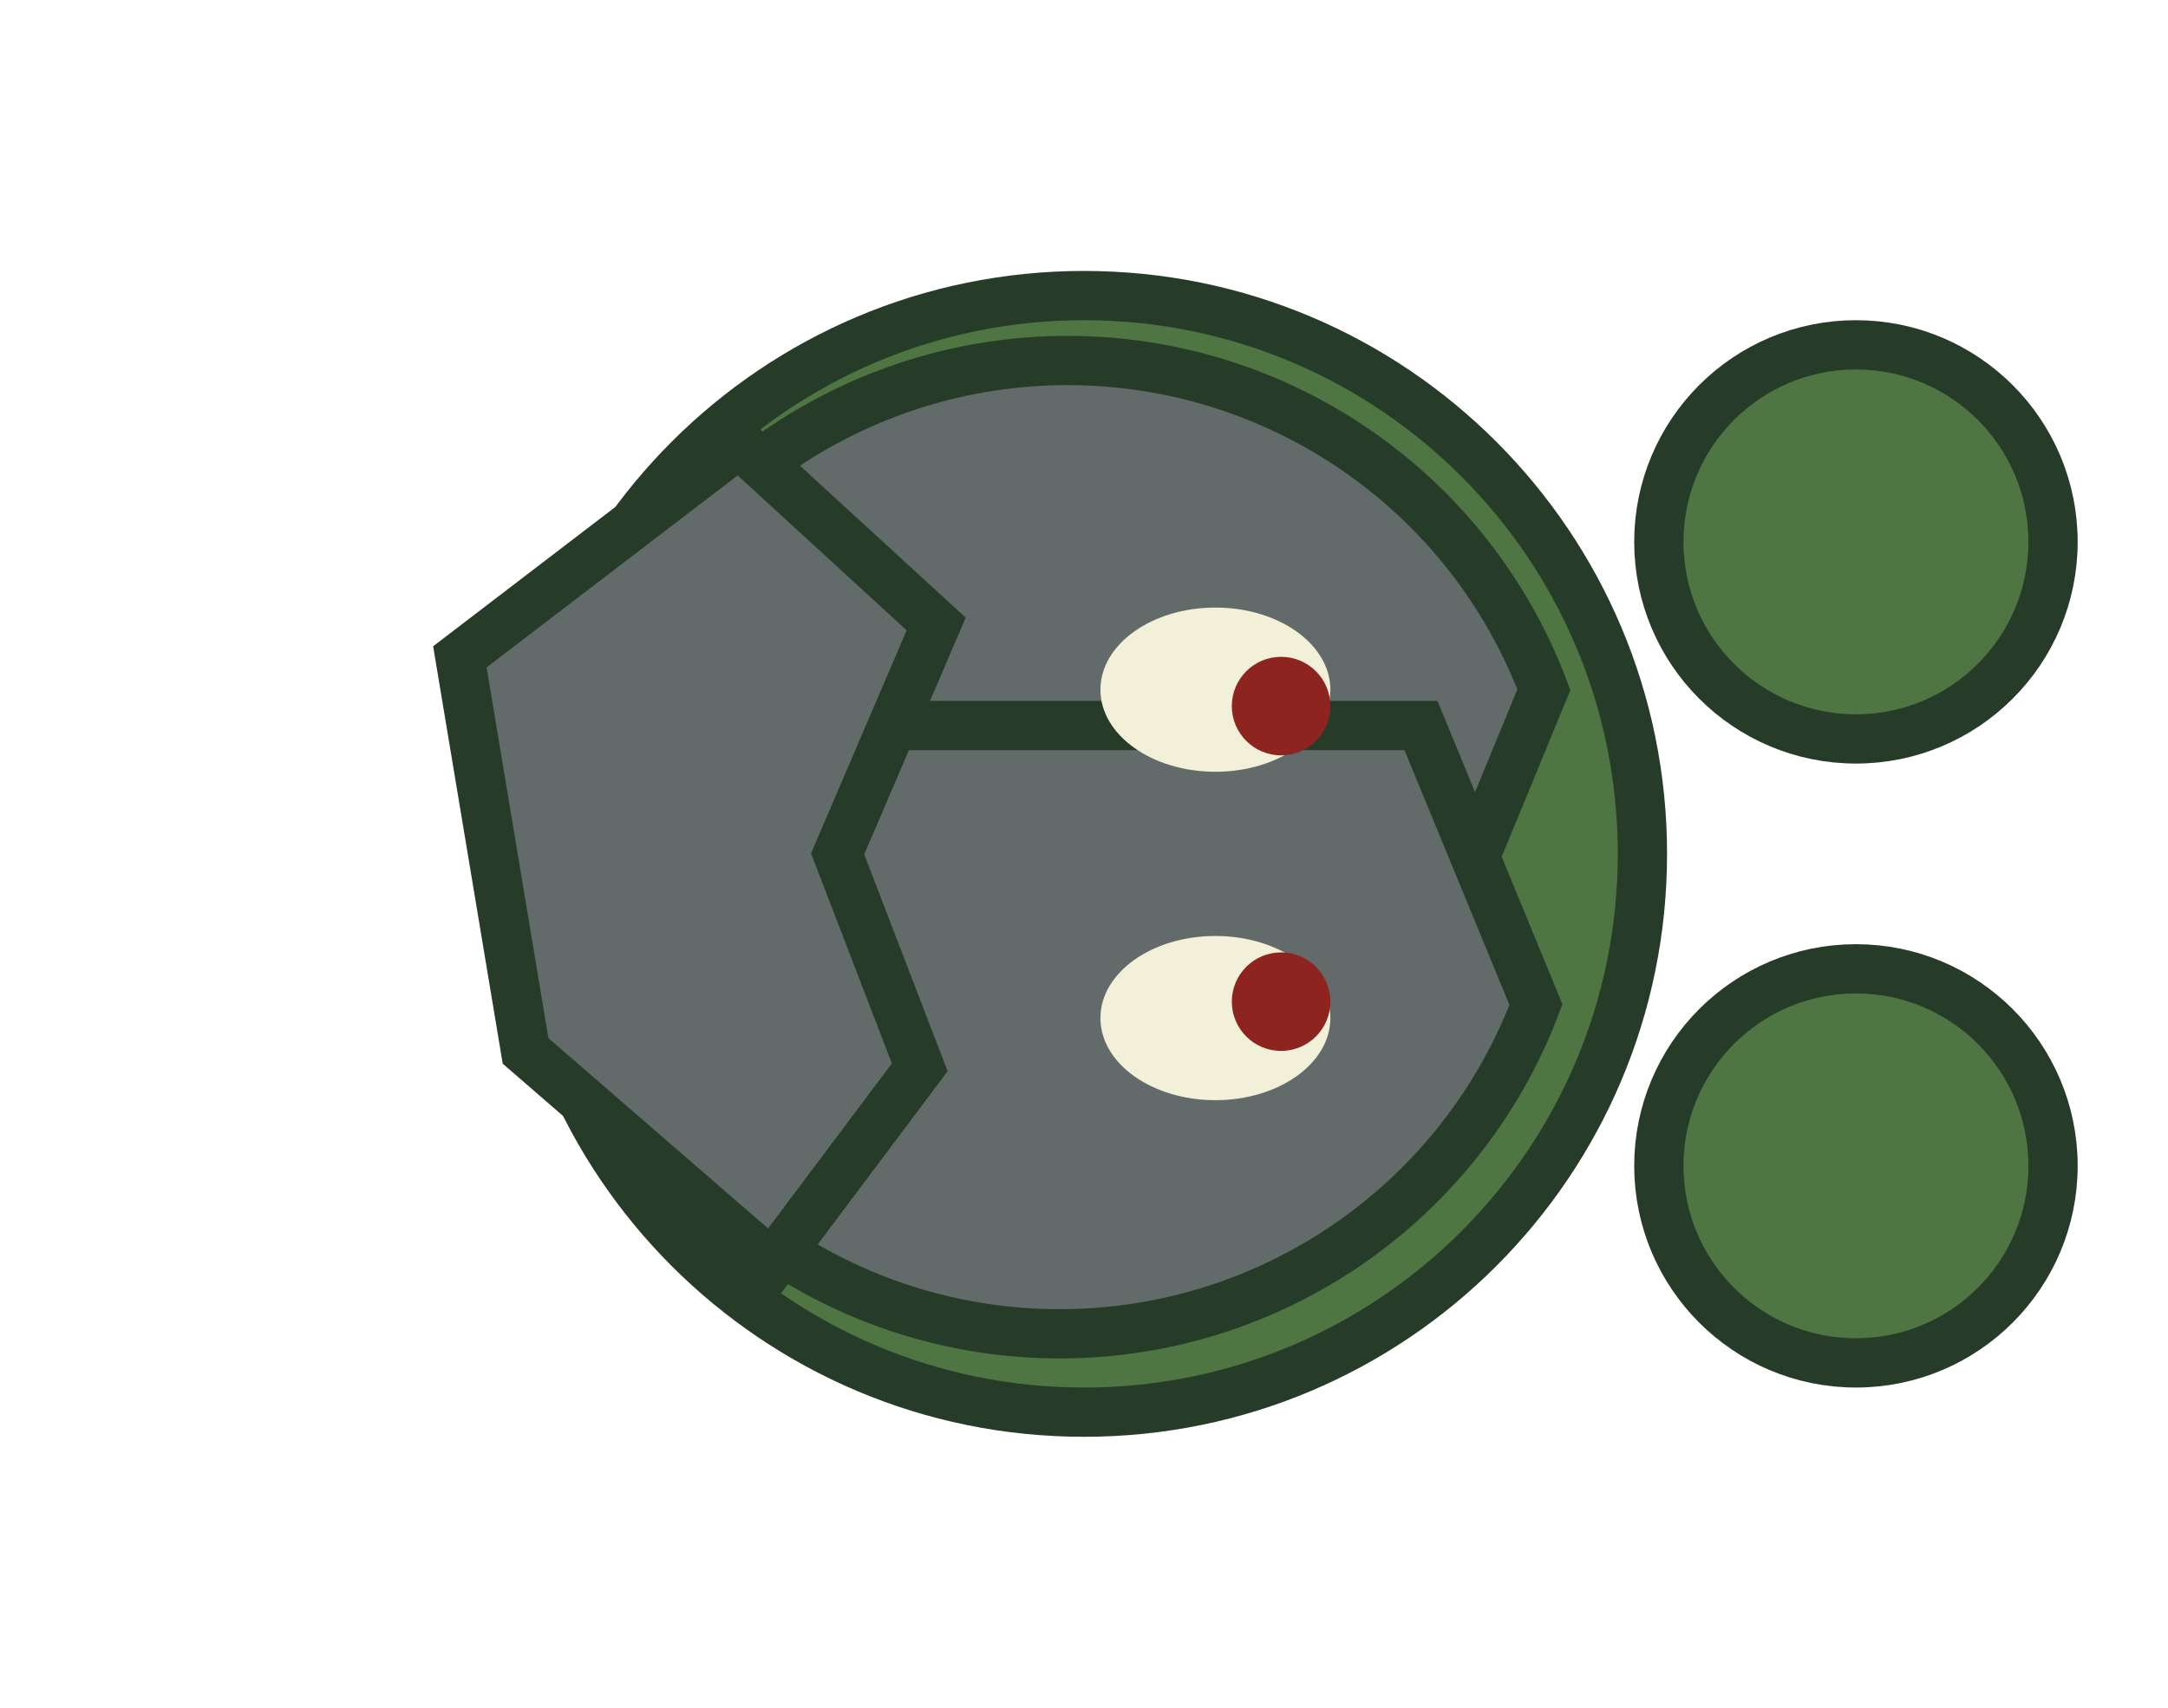
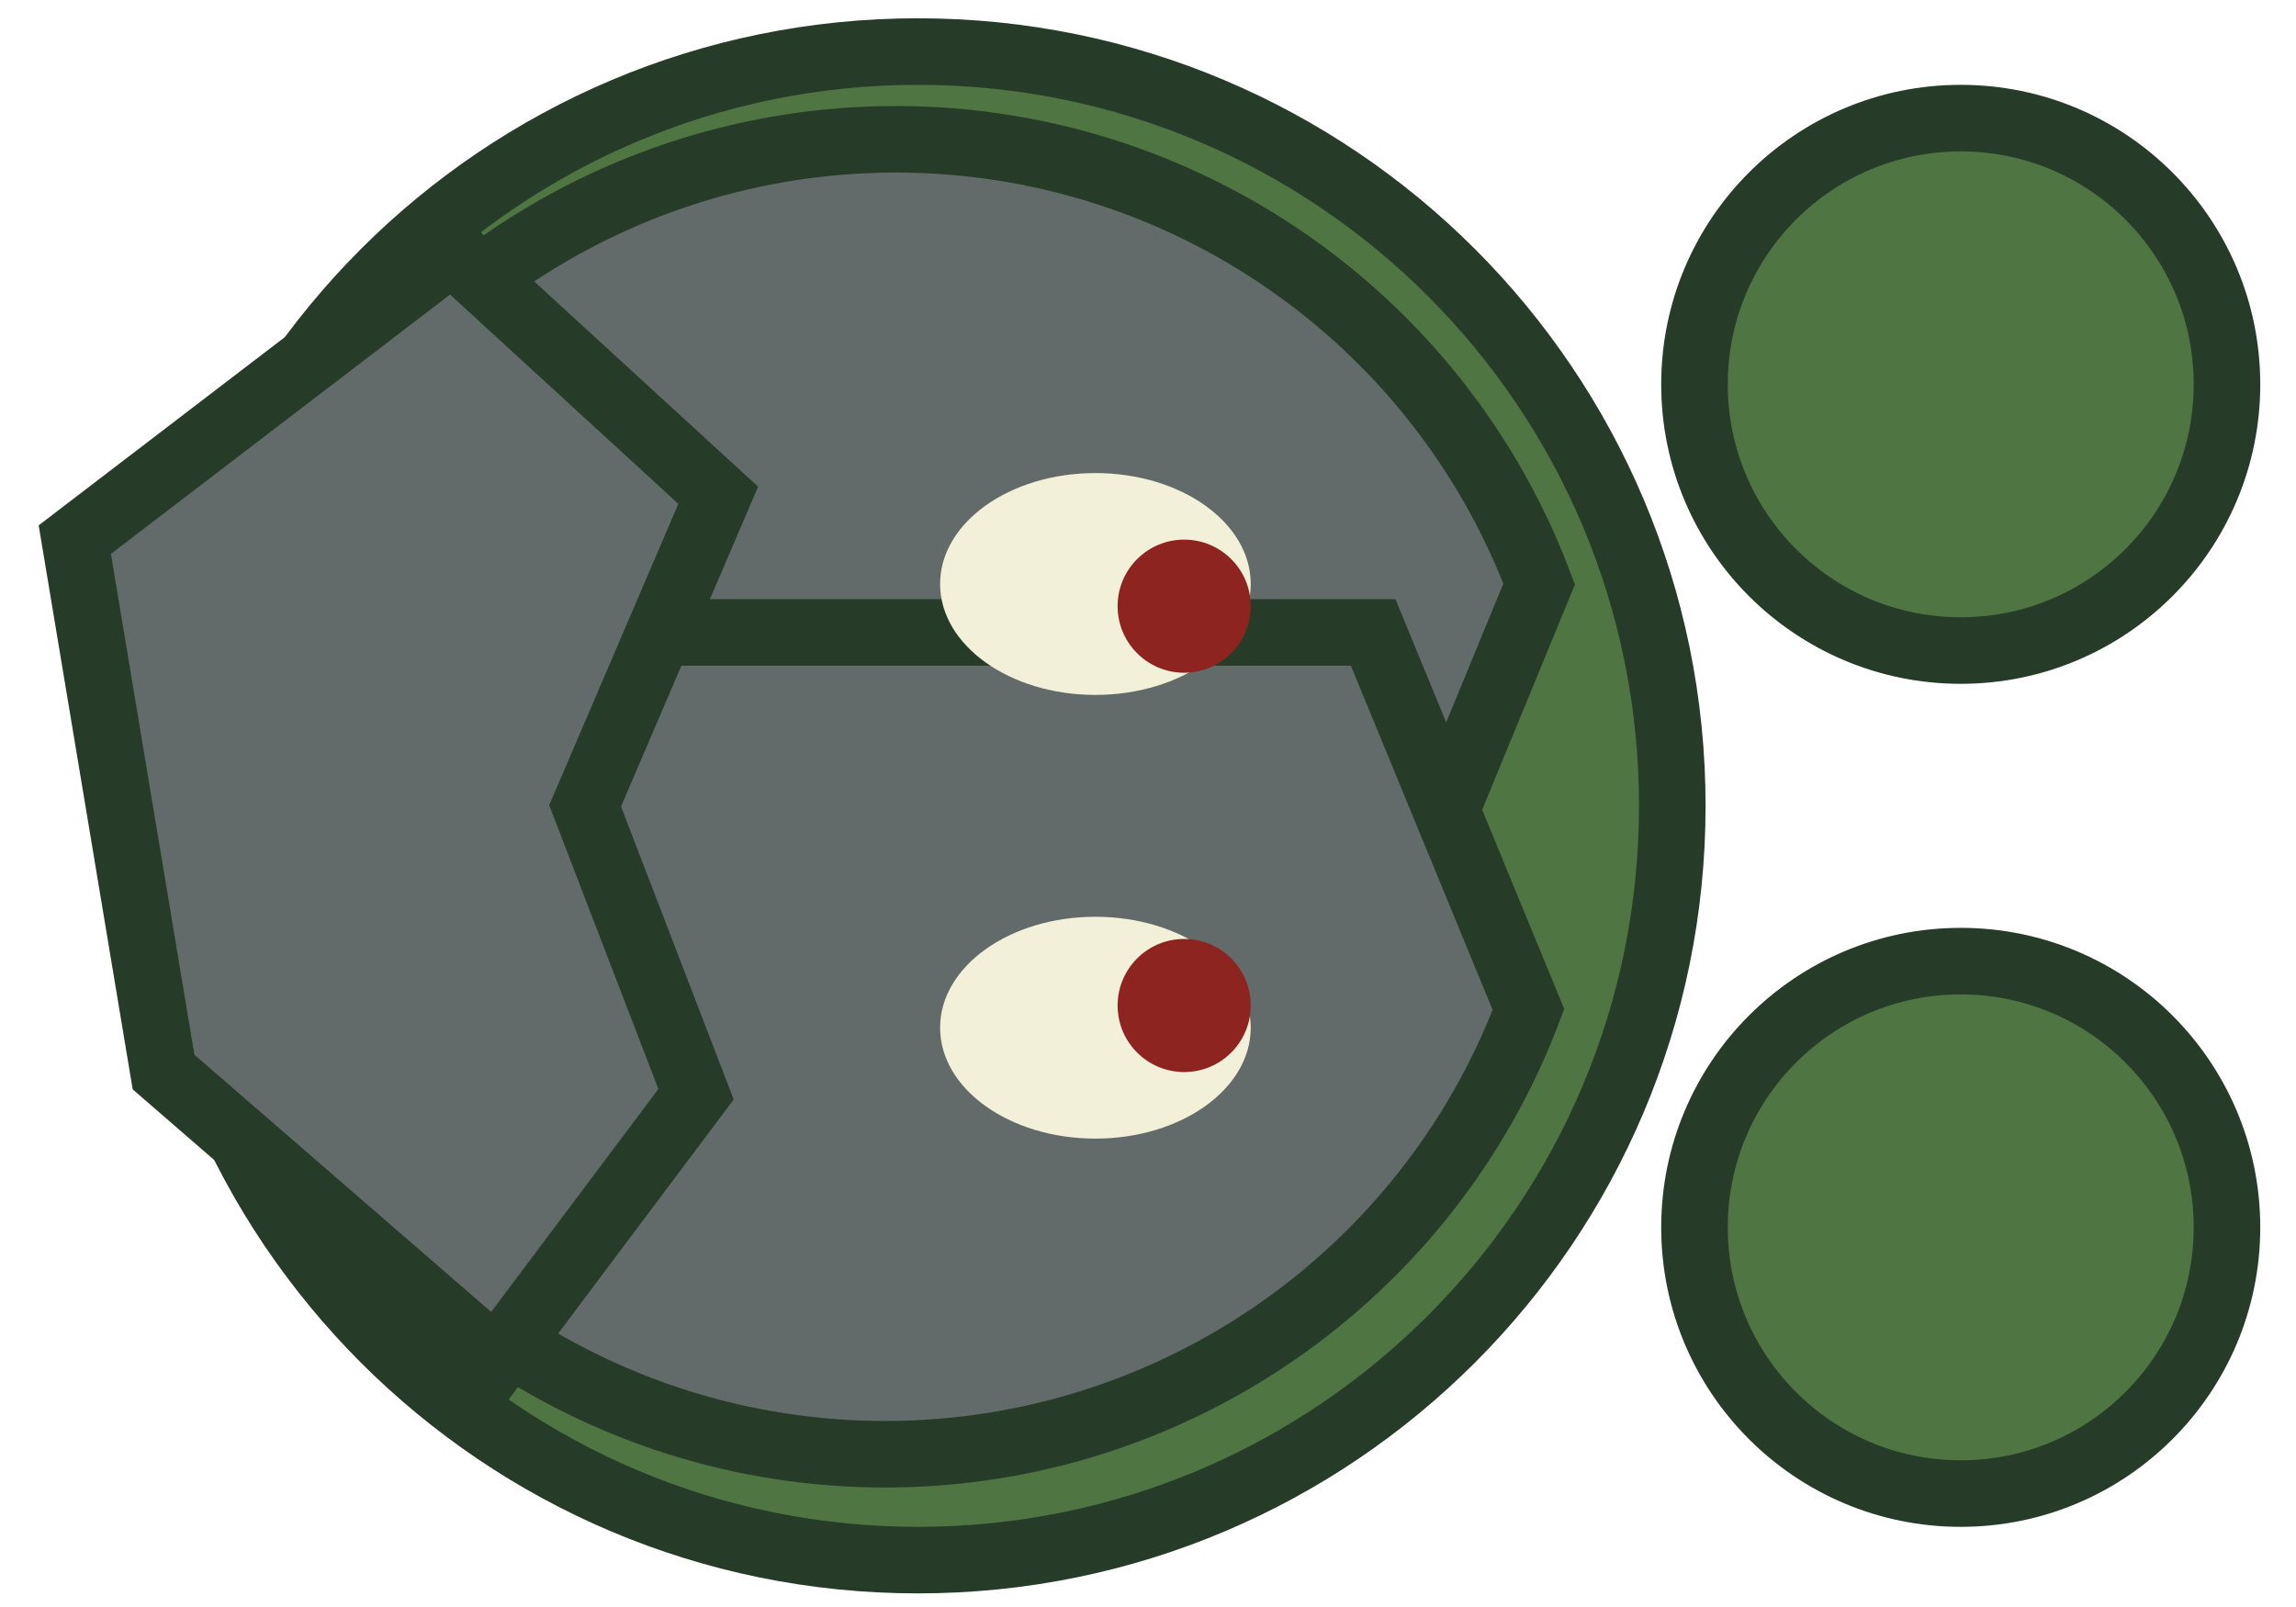
- <svg xmlns="http://www.w3.org/2000/svg" viewBox="-66 -52 132 104" role="img" aria-labelledby="rammer-title rammer-desc" version="1.1" id="svg5">
+ <svg xmlns="http://www.w3.org/2000/svg" viewBox="-66 -52 100 70" role="img" aria-labelledby="rammer-title rammer-desc" version="1.1" id="svg5" width="100" height="70">
  <defs id="defs5" />
-   <g id="rammer-body" fill="#4e7542" stroke="#263c29" stroke-width="3">
-     <circle r="34" id="circle1" />
-     <circle cx="47" cy="-19" r="12" id="circle2" />
-     <circle cx="47" cy="19" r="12" id="circle3" />
-   </g>
-   <g id="rammer-armor" fill="#626b69" stroke="#263c29" stroke-width="3">
-     <path id="helmet" d="M-30-10A31 31 0 0 1 28-10L21 7H-26Z" />
-     <path id="helmet-4" d="m -30.483,9.182 a 31,31 0 0 0 58,0 l -7,-17 h -47 z" />
-     <path id="shoulder-plate" d="M-21-25-38-12-34 12-19 25-10 13-15 0-9-14Z" />
-   </g>
-   <g id="eyes" fill="#f2f0d9">
-     <ellipse cx="8" cy="-10" rx="7" ry="5" id="ellipse3" />
-     <ellipse cx="8" cy="10" rx="7" ry="5" id="ellipse4" />
-   </g>
-   <g fill="#8e241f" id="g5">
-     <circle cx="12" cy="-9" r="3" id="circle4" />
-     <circle cx="12" cy="9" r="3" id="circle5" />
+   <g id="g1" transform="matrix(0.9663518,0,0,0.9663518,-26.02092,-16.89817)">
+     <g id="rammer-body" fill="#4e7542" stroke="#263c29" stroke-width="3">
+       <circle r="34" id="circle1" cx="0" cy="0" />
+       <circle cx="47" cy="-19" r="12" id="circle2" />
+       <circle cx="47" cy="19" r="12" id="circle3" />
+     </g>
+     <g id="rammer-armor" fill="#626b69" stroke="#263c29" stroke-width="3">
+       <path id="helmet" d="m -30,-10 a 31,31 0 0 1 58,0 L 21,7 h -47 z" />
+       <path id="helmet-4" d="m -30.483,9.182 a 31,31 0 0 0 58,0 l -7,-17 h -47 z" />
+       <path id="shoulder-plate" d="m -21,-25 -17,13 4,24 15,13 9,-12 -5,-13 6,-14 z" />
+     </g>
+     <g id="eyes" fill="#f2f0d9">
+       <ellipse cx="8" cy="-10" rx="7" ry="5" id="ellipse3" />
+       <ellipse cx="8" cy="10" rx="7" ry="5" id="ellipse4" />
+     </g>
+     <g fill="#8e241f" id="g5">
+       <circle cx="12" cy="-9" r="3" id="circle4" />
+       <circle cx="12" cy="9" r="3" id="circle5" />
+     </g>
  </g>
</svg>
